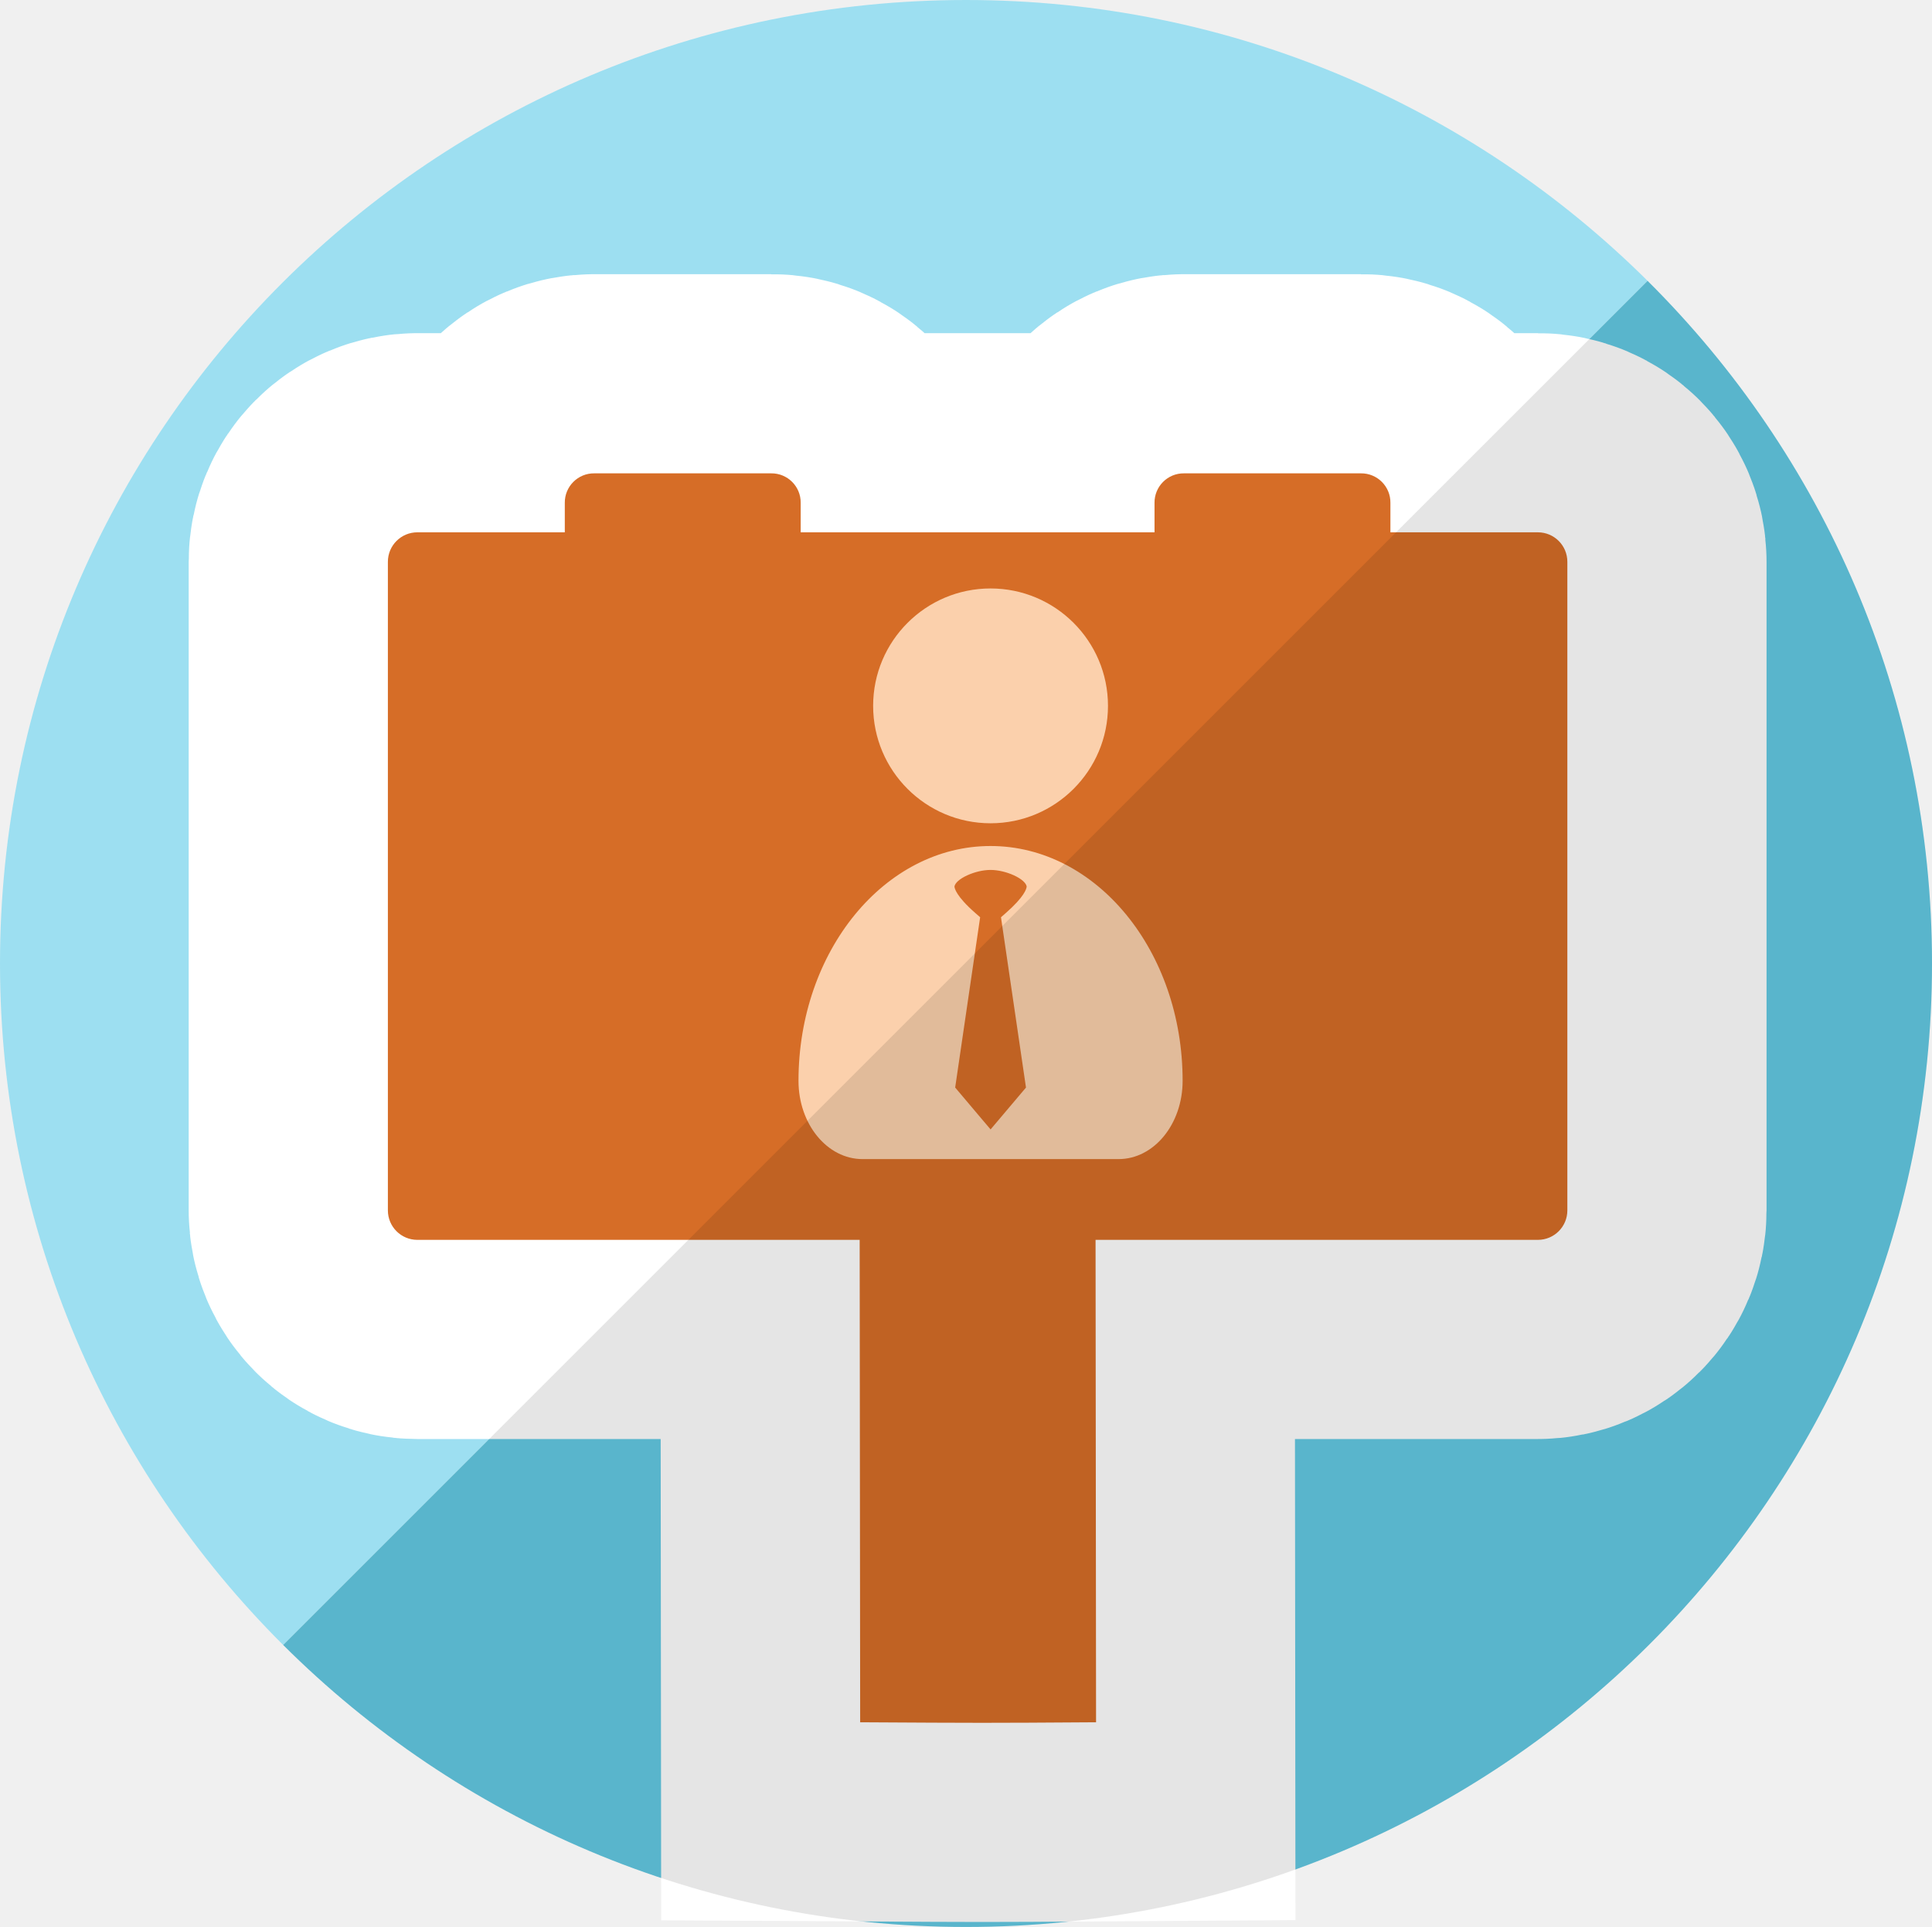
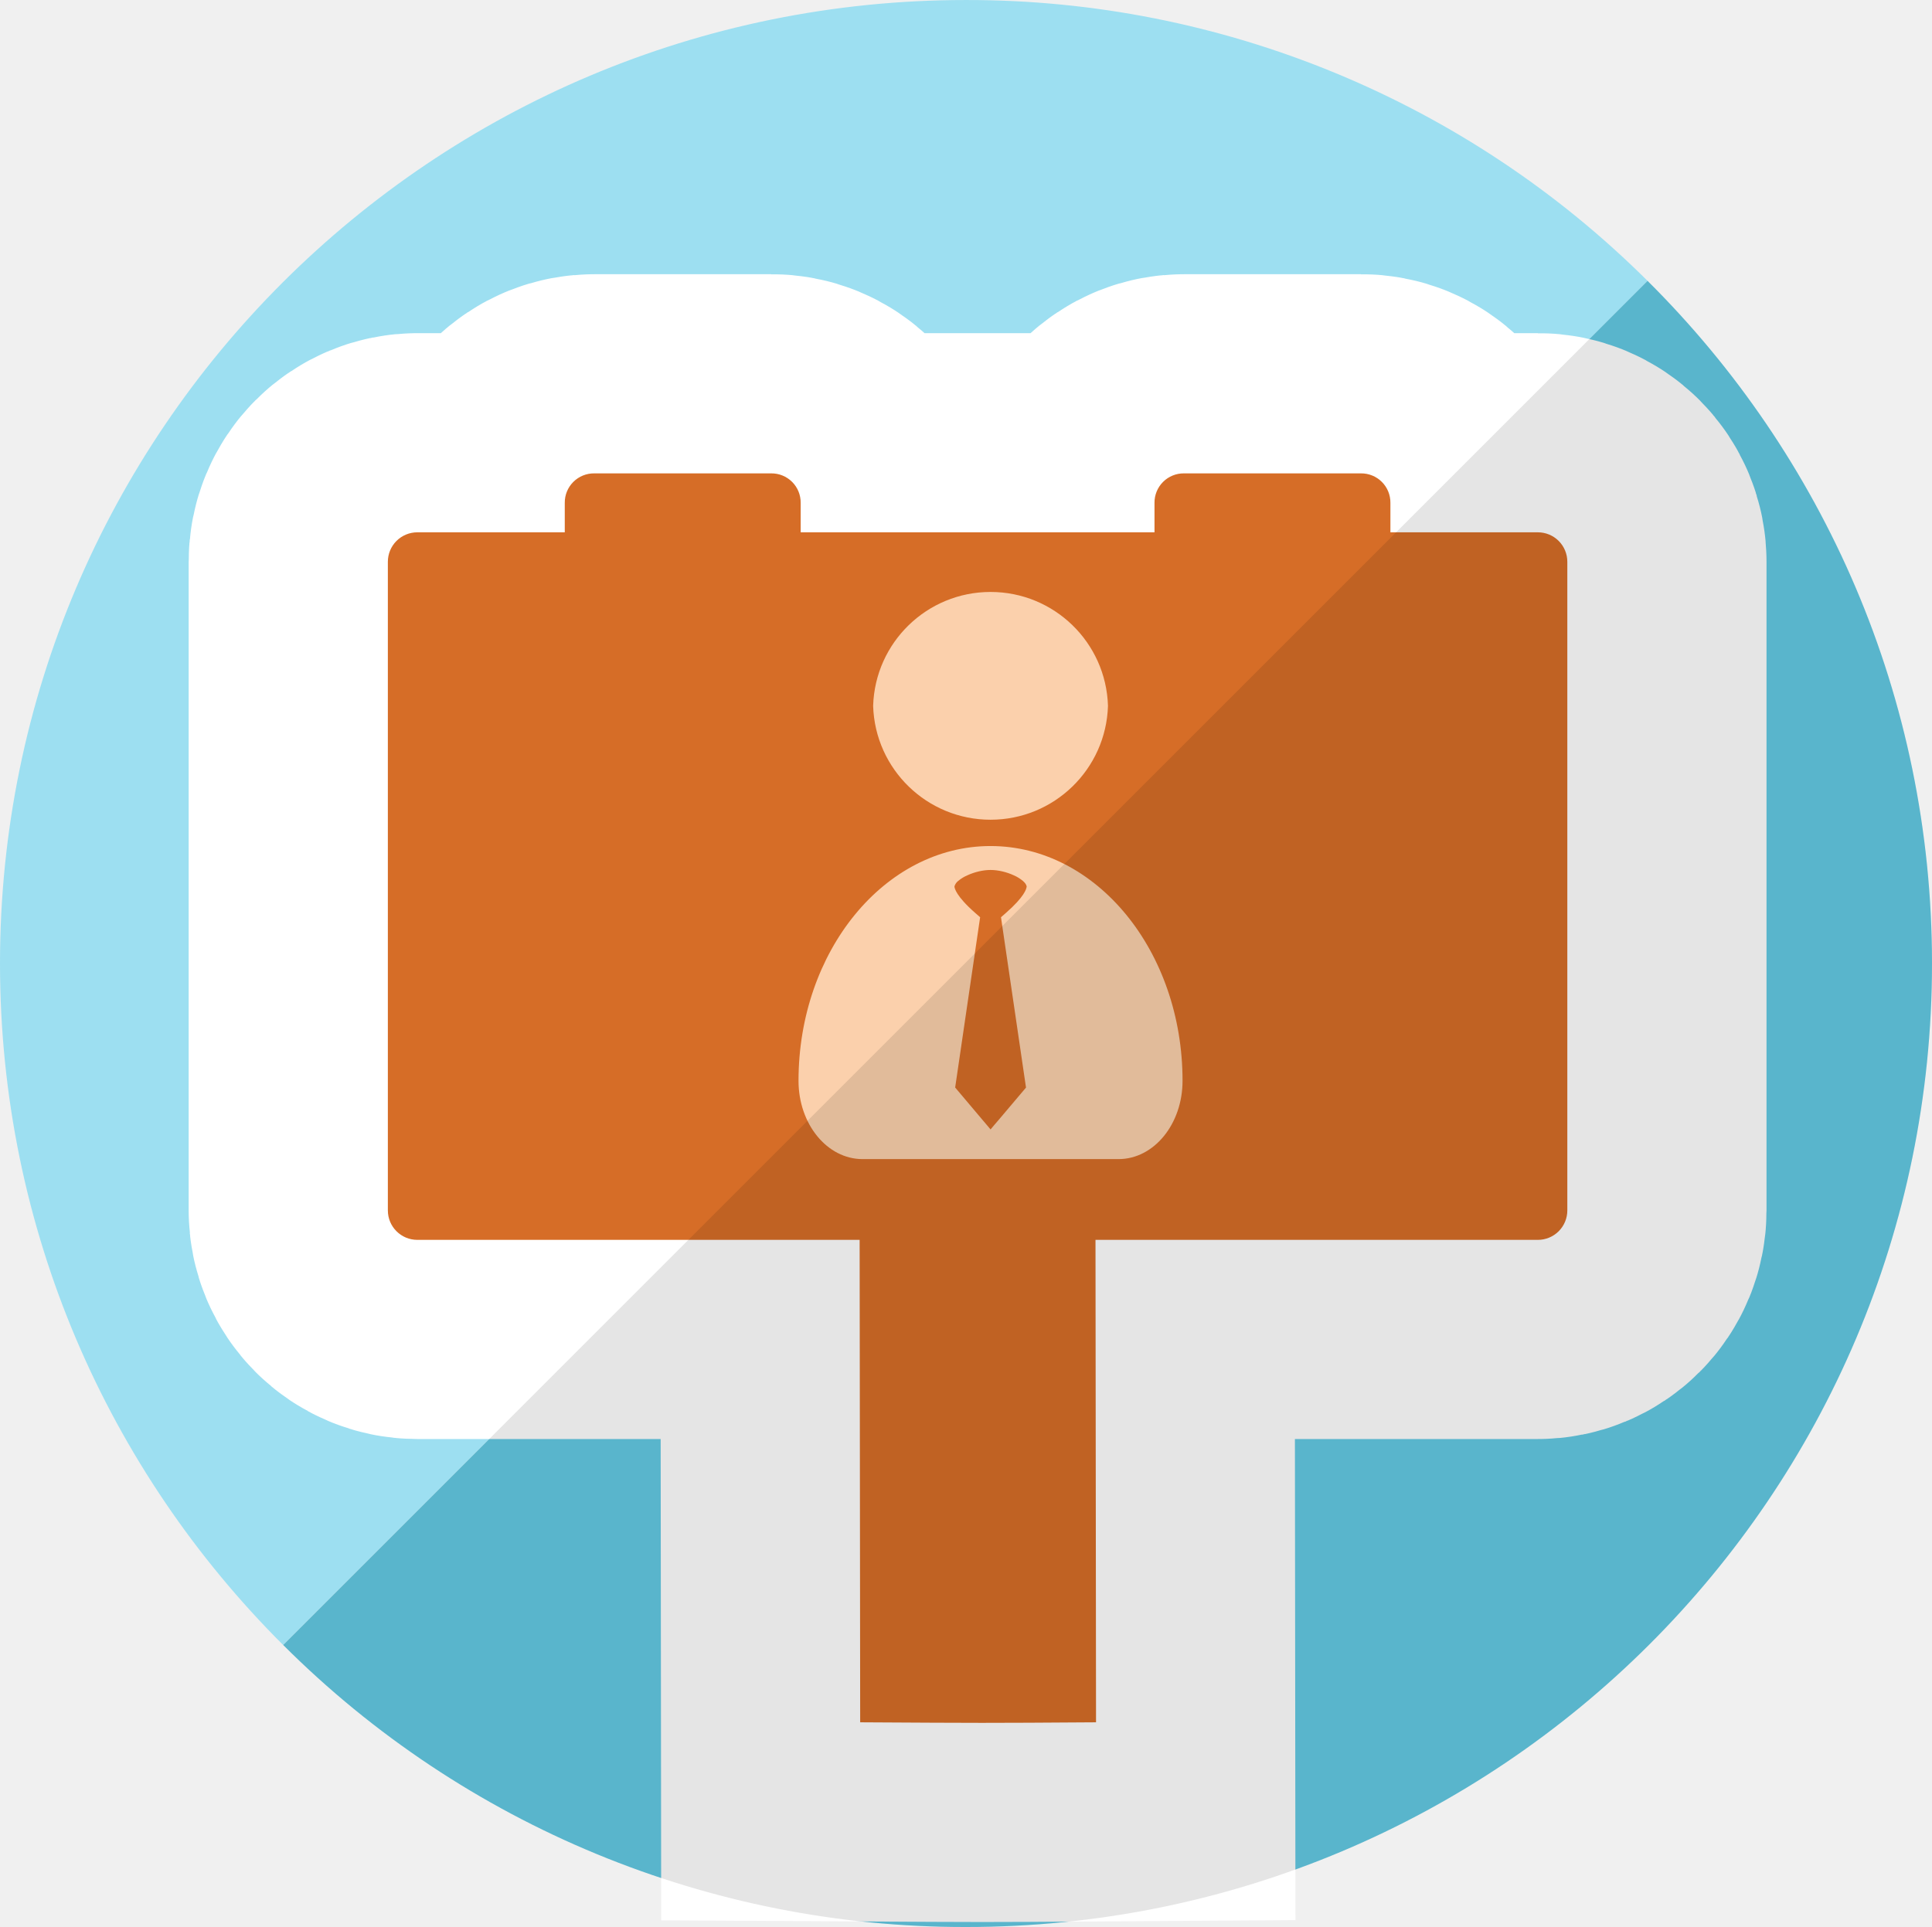
- <svg xmlns="http://www.w3.org/2000/svg" width="35.755mm" height="35.668mm" viewBox="0 0 35.755 35.668" version="1.1" id="svg20996">
-   <defs id="defs20990">
-     <clipPath clipPathUnits="userSpaceOnUse" id="clipPath8930-2-31">
-       <g transform="translate(1075.917,19.36401)" id="g8945-0-8">
-         <g id="g8935-2-7" transform="translate(123.5081,456.0056)" style="fill:#63c9e3;fill-opacity:1">
-           <path id="path8933-3-4" style="fill:#63c9e3;fill-opacity:1;fill-rule:nonzero;stroke:none" d="m 0,0 -71.576,-71.576 c 9.17,-9.141 21.833,-14.795 35.82,-14.795 27.988,0 50.677,22.634 50.677,50.554 C 14.921,-21.82 9.214,-9.155 0,0 m -35.756,14.736 c -27.988,0 -50.676,-22.634 -50.676,-50.554 0,-13.966 5.678,-26.609 14.856,-35.759 L 2e-4,3e-4 c -9.165,9.105 -21.8,14.736 -35.756,14.736" />
-         </g>
-         <g id="g8937-7-1" transform="translate(123.5082,456.0056)" style="fill:#95da4f;fill-opacity:1" />
-         <g id="g8939-5-6" transform="translate(123.5082,456.0056)" style="fill:#95daec;fill-opacity:1" />
-         <g id="g8943-9-3">
-           <g style="fill:#95daec;fill-opacity:1" transform="translate(123.5082,456.0056)" id="g8941-2-8" />
-         </g>
-       </g>
-     </clipPath>
-   </defs>
-   <g id="layer1" transform="translate(321.7704,-106.8087)">
-     <g transform="matrix(0.3527778,0,0,-0.3527778,-953.3216,-230.0678)" id="g19921">
-       <g transform="translate(-21.4711,-1441.928)" id="g8665-5">
-         <g transform="translate(1774.619,16.26046)" id="g844-5-8-50">
-           <path d="m 87.752,470.742 c -27.988,0 -50.676,-22.634 -50.676,-50.554 0,-13.966 5.678,-26.609 14.856,-35.759 l 71.576,71.577 c -9.165,9.105 -21.8,14.736 -35.756,14.736" style="fill:#9ddff1;fill-opacity:1;fill-rule:nonzero;stroke:none;stroke-width:1" id="path6620-3-6-9-6-4-1" />
-           <g id="g6622-0-2-6-9-5-2" transform="translate(123.5081,456.0056)" style="fill:#63c9e3;fill-opacity:1">
-             <path d="m 0,0 -71.576,-71.576 c 9.17,-9.141 21.833,-14.795 35.82,-14.795 27.988,0 50.677,22.634 50.677,50.554 C 14.921,-21.82 9.214,-9.155 0,0" style="fill:#63c9e3;fill-opacity:1;fill-rule:nonzero;stroke:none" id="path6624-7-9-6-3-0-6" />
-           </g>
-           <g id="g6622-0-2-6-0-4-3-48" transform="translate(123.5082,456.0056)" style="fill:#95da4f;fill-opacity:1" />
-           <g id="g6622-0-2-6-8-3-6-5" transform="translate(123.5082,456.0056)" style="fill:#95daec;fill-opacity:1" />
-           <g id="g17506-0-1-6">
-             <g style="fill:#95daec;fill-opacity:1" transform="translate(123.5082,456.0056)" id="g6622-0-2-6-7-7-0-2" />
-           </g>
-         </g>
-       </g>
-       <g transform="translate(34.37599,226.5211)" id="g19580-1">
-         <path d="m 1836.523,-1209.377 h -7.734 v 1.547 c 0.01,0.858 -0.689,1.556 -1.547,1.547 h -9.281 c -0.858,0.01 -1.555,-0.689 -1.547,-1.547 v -1.547 h -18.562 v 1.547 c 0.01,0.858 -0.689,1.556 -1.547,1.547 h -9.281 c -0.858,0.01 -1.555,-0.689 -1.547,-1.547 v -1.547 h -7.734 c -0.855,5e-4 -1.547,-0.692 -1.547,-1.547 v -34.031 c -5e-4,-0.855 0.692,-1.547 1.547,-1.547 h 23.203 l 0.026,-25.312 c 6.434,-0.037 6.466,-0.039 12.375,0 l -0.026,25.312 h 23.203 c 0.855,-5e-4 1.547,0.692 1.547,1.547 v 34.031 c 5e-4,0.855 -0.692,1.547 -1.547,1.547 z" id="path4-9-5-3" style="fill:none;fill-opacity:1;stroke-width:20.9;stroke:#ffffff;stroke-opacity:1;stroke-miterlimit:4;stroke-dasharray:none" />
-         <path d="m 1836.523,-1209.377 h -7.734 v 1.547 c 0.01,0.858 -0.689,1.556 -1.547,1.547 h -9.281 c -0.858,0.01 -1.555,-0.689 -1.547,-1.547 v -1.547 h -18.562 v 1.547 c 0.01,0.858 -0.689,1.556 -1.547,1.547 h -9.281 c -0.858,0.01 -1.555,-0.689 -1.547,-1.547 v -1.547 h -7.734 c -0.855,5e-4 -1.547,-0.692 -1.547,-1.547 v -34.031 c -5e-4,-0.855 0.692,-1.547 1.547,-1.547 h 23.203 l 0.026,-25.312 c 6.434,-0.037 6.466,-0.039 12.375,0 l -0.026,25.312 h 23.203 c 0.855,-5e-4 1.547,0.692 1.547,1.547 v 34.031 c 5e-4,0.855 -0.692,1.547 -1.547,1.547 z" id="path4-9-5" style="fill:#d66d27;fill-opacity:1;stroke-width:0.773" />
-         <g transform="matrix(0.4990313,0,0,-0.4990313,1782.861,-1202.342)" id="g6-2" style="fill:#fbd0ac;fill-opacity:1">
-           <path d="m 49.998,47.08 c -11.143,0 -20.188,11.059 -20.188,24.689 0,4.551 3.014,8.23 6.731,8.23 h 26.918 c 3.718,0 6.731,-3.68 6.731,-8.23 0,-13.63 -9.045,-24.689 -20.192,-24.689 z m 3.793,4.293 c -0.019,0.207 -0.235,1.041 -2.2,2.764 l -0.495,0.434 2.628,17.906 -2.832,3.35 -0.509,0.602 -0.381,0.451 -0.38,-0.451 -0.514,-0.604 -2.828,-3.35 2.625,-17.904 -0.496,-0.434 C 46.347,52.33 46.215,51.5 46.206,51.35 c 0,-0.018 0,-0.029 0,-0.029 0.039,-0.189 0.181,-0.387 0.397,-0.576 0.244,-0.215 0.589,-0.422 0.982,-0.598 0.722,-0.326 1.615,-0.551 2.412,-0.551 0.814,0 1.726,0.232 2.456,0.566 0.394,0.18 0.73,0.389 0.969,0.605 0.199,0.184 0.337,0.371 0.372,0.551 0.001,0.002 0.001,0.022 -0.003,0.055 z" id="path2-9-6" style="fill:#fbd0ac;fill-opacity:1" />
-           <path d="m 62.344,32.344 c 0,6.816 -5.531,12.346 -12.346,12.346 -6.811,0 -12.342,-5.529 -12.342,-12.346 0,-6.815 5.532,-12.344 12.342,-12.344 6.814,0 12.346,5.529 12.346,12.344 z" id="path4-2-9" style="fill:#fbd0ac;fill-opacity:1" />
-         </g>
-         <g id="g6622-0-2-6-9-5-2-4" transform="translate(1842.28,-1196.183)" style="fill:#000000;fill-opacity:0.104">
-           <path d="m 0,0 -71.576,-71.576 c 9.17,-9.141 21.833,-14.795 35.82,-14.795 27.988,0 50.677,22.634 50.677,50.554 C 14.921,-21.82 9.214,-9.155 0,0" style="fill:#000000;fill-opacity:0.104;fill-rule:nonzero;stroke:none" id="path6624-7-9-6-3-0-6-4" />
-         </g>
-       </g>
+ <svg xmlns="http://www.w3.org/2000/svg" width="135.137" height="134.81" viewBox="0 0 35.755 35.668">
+   <path d="M17.877 0C8.004 0 0 7.985 0 17.834c0 4.927 2.003 9.387 5.24 12.615L30.492 5.2A17.841 17.841 0 0017.877 0" fill="#9ddff1" />
+   <path d="M30.491 5.199l-25.25 25.25a17.843 17.843 0 0012.636 5.22c9.874 0 17.878-7.985 17.878-17.835 0-4.938-2.013-9.406-5.264-12.635" fill="#63c9e3" />
+   <g>
+     <path d="M28.46 9.853h-2.728v-.545a.54.54 0 00-.546-.546h-3.274a.54.54 0 00-.546.546v.545h-6.548v-.545a.54.54 0 00-.546-.546h-3.274a.54.54 0 00-.546.546v.545H7.724a.545.545 0 00-.546.546v12.006c0 .301.244.545.546.545h8.185l.01 8.93c2.27.013 2.28.014 4.365 0l-.01-8.93h8.186a.545.545 0 00.546-.545V10.399a.545.545 0 00-.546-.546z" fill="none" stroke-width="7.373" stroke="#fff" />
+     <path d="M28.46 9.853h-2.728v-.545a.54.54 0 00-.546-.546h-3.274a.54.54 0 00-.546.546v.545h-6.548v-.545a.54.54 0 00-.546-.546h-3.274a.54.54 0 00-.546.546v.545H7.724a.545.545 0 00-.546.546v12.006c0 .301.244.545.546.545h8.185l.01 8.93c2.27.013 2.28.014 4.365 0l-.01-8.93h8.186a.545.545 0 00.546-.545V10.399a.545.545 0 00-.546-.546z" fill="#d66d27" stroke-width=".773" />
+     <g fill="#fbd0ac">
+       <path d="M18.332 15.66c-1.962 0-3.554 1.947-3.554 4.346 0 .801.53 1.449 1.185 1.449H20.7c.655 0 1.185-.648 1.185-1.449 0-2.4-1.592-4.346-3.554-4.346zm.667.755c-.003.037-.04.184-.387.487l-.087.076.463 3.153-.499.59-.09.105-.067.08-.067-.08-.09-.106-.498-.59.462-3.152-.087-.076c-.363-.318-.386-.464-.388-.49v-.006a.2.2 0 01.07-.101.7.7 0 01.173-.105c.127-.058.284-.097.425-.097.143 0 .303.04.432.1a.68.68 0 01.17.106c.036.032.06.065.066.097v.01zM20.505 13.065a2.174 2.174 0 01-4.346 0 2.174 2.174 0 014.346 0z" />
    </g>
+     <path d="M30.491 5.199l-25.25 25.25a17.843 17.843 0 0012.636 5.22c9.874 0 17.878-7.985 17.878-17.835 0-4.938-2.013-9.406-5.264-12.635" fill-opacity=".104" />
  </g>
</svg>
